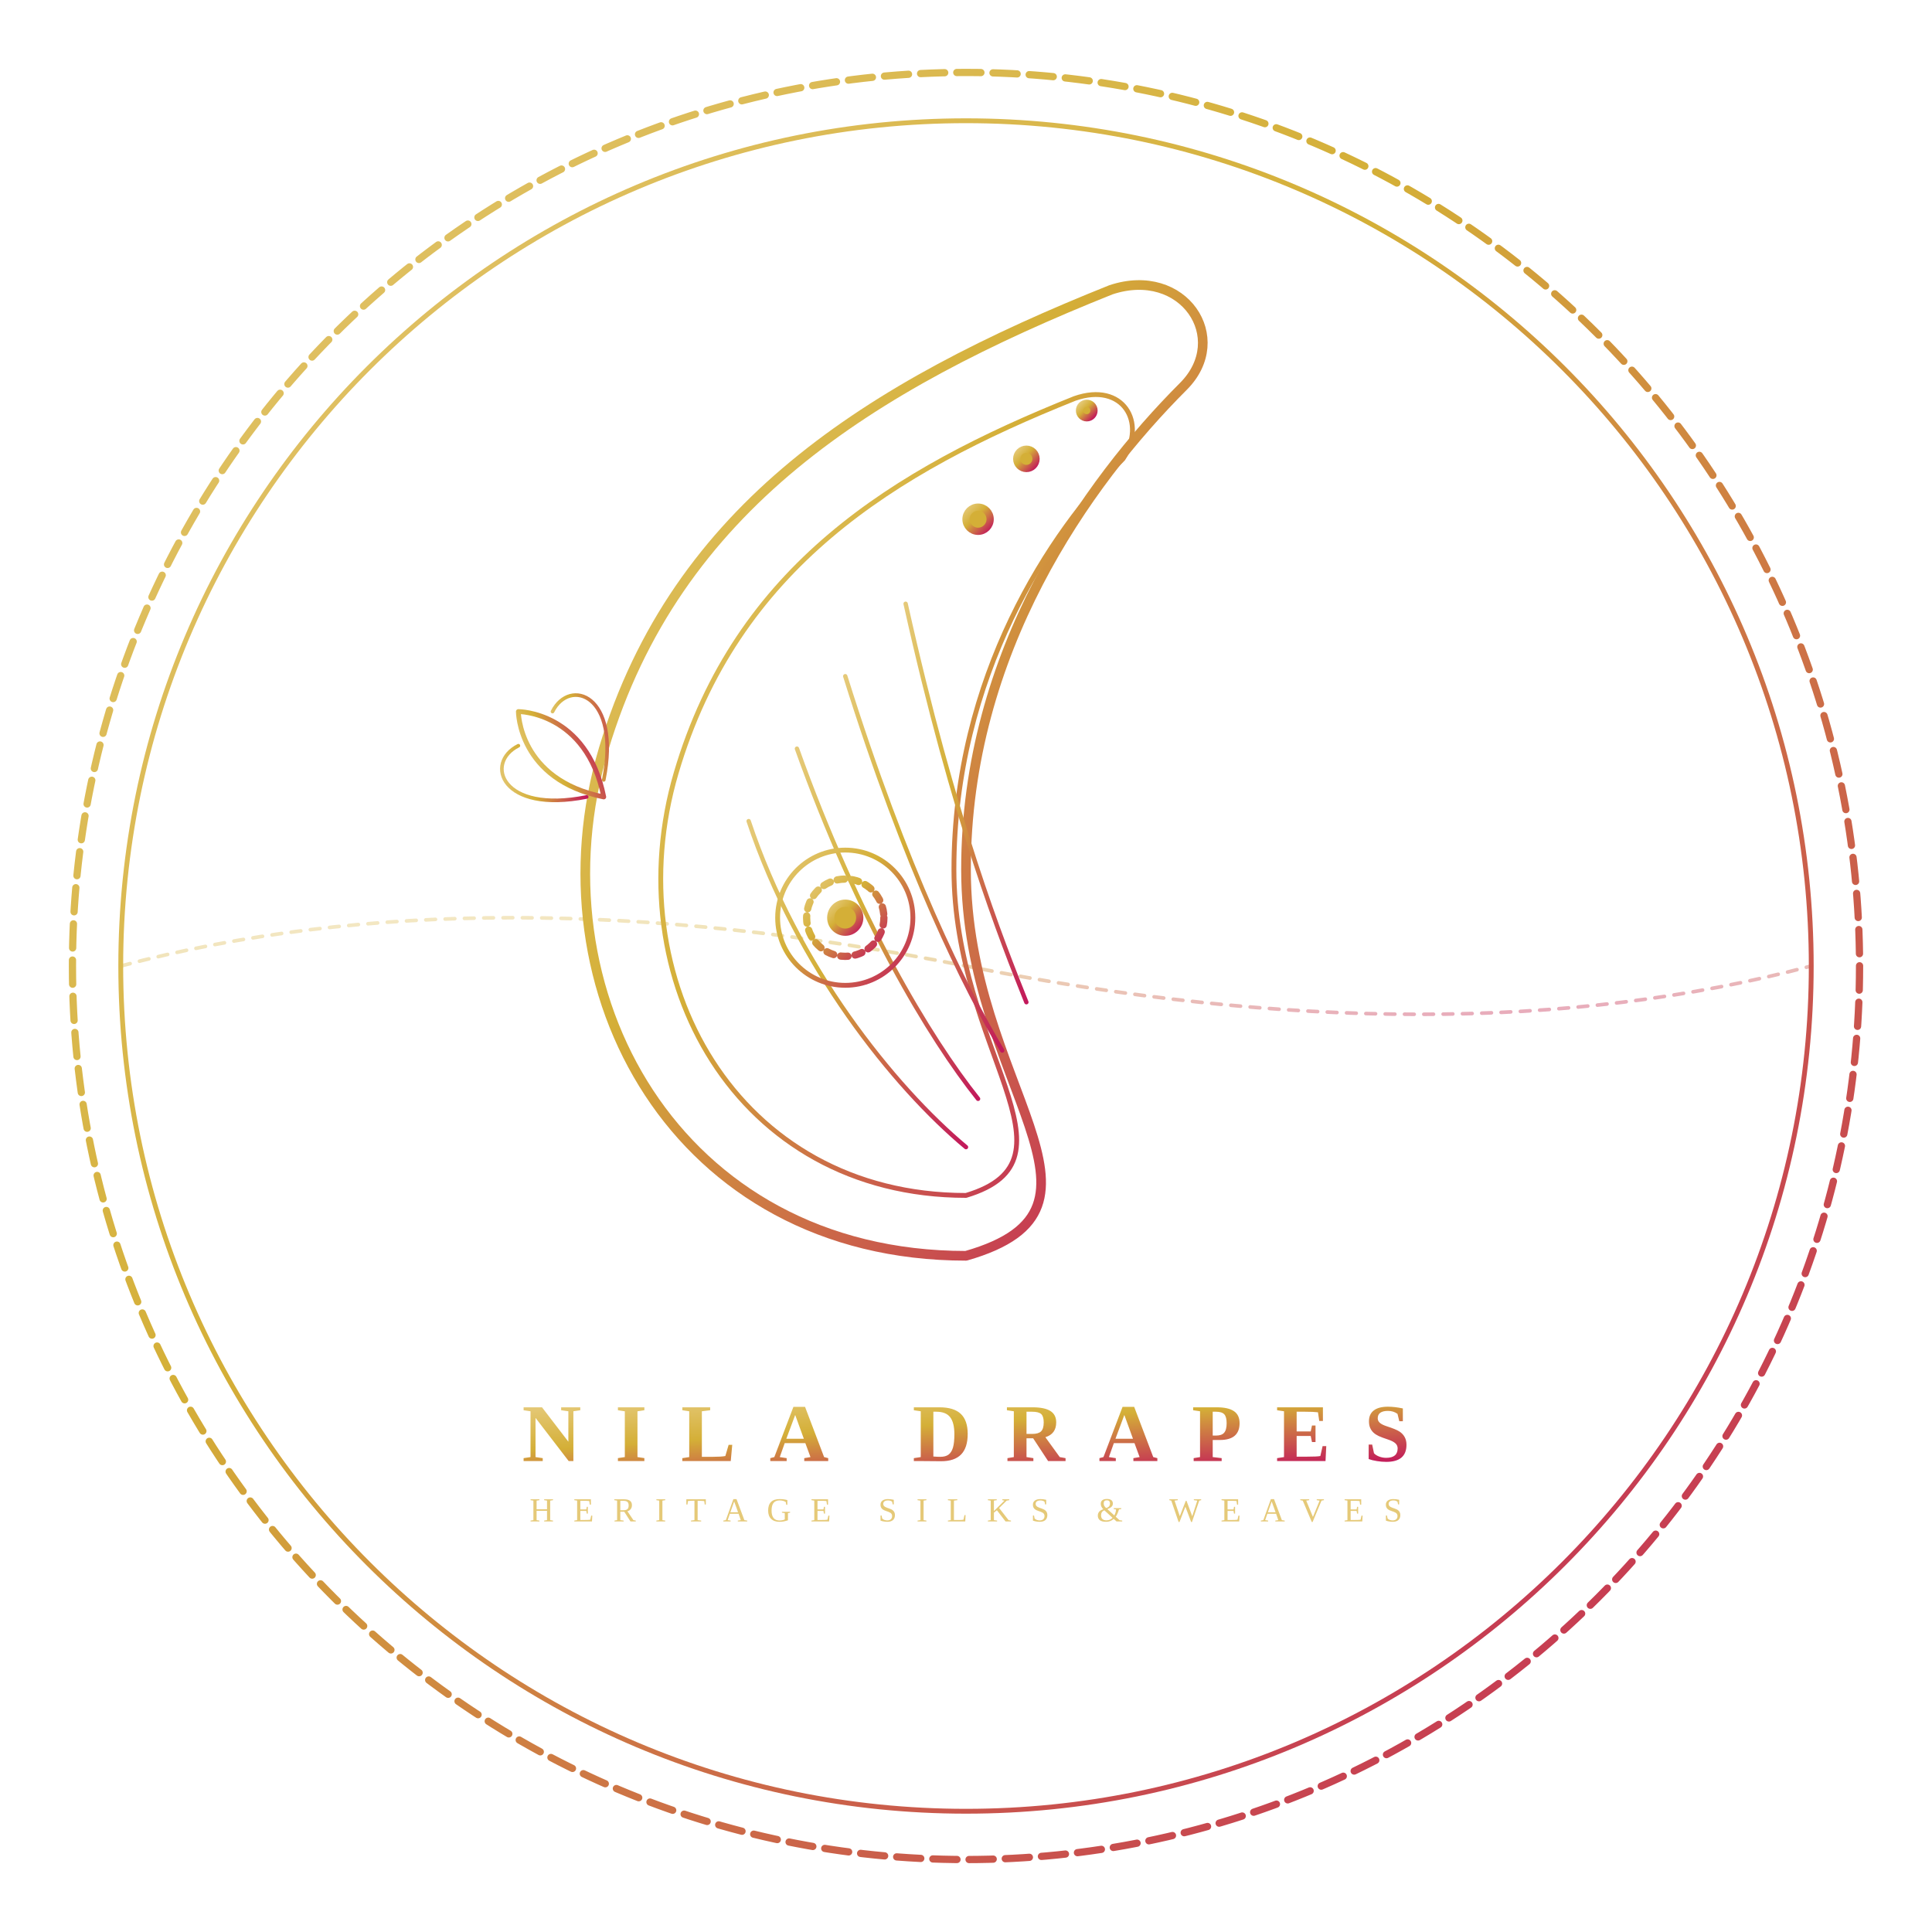
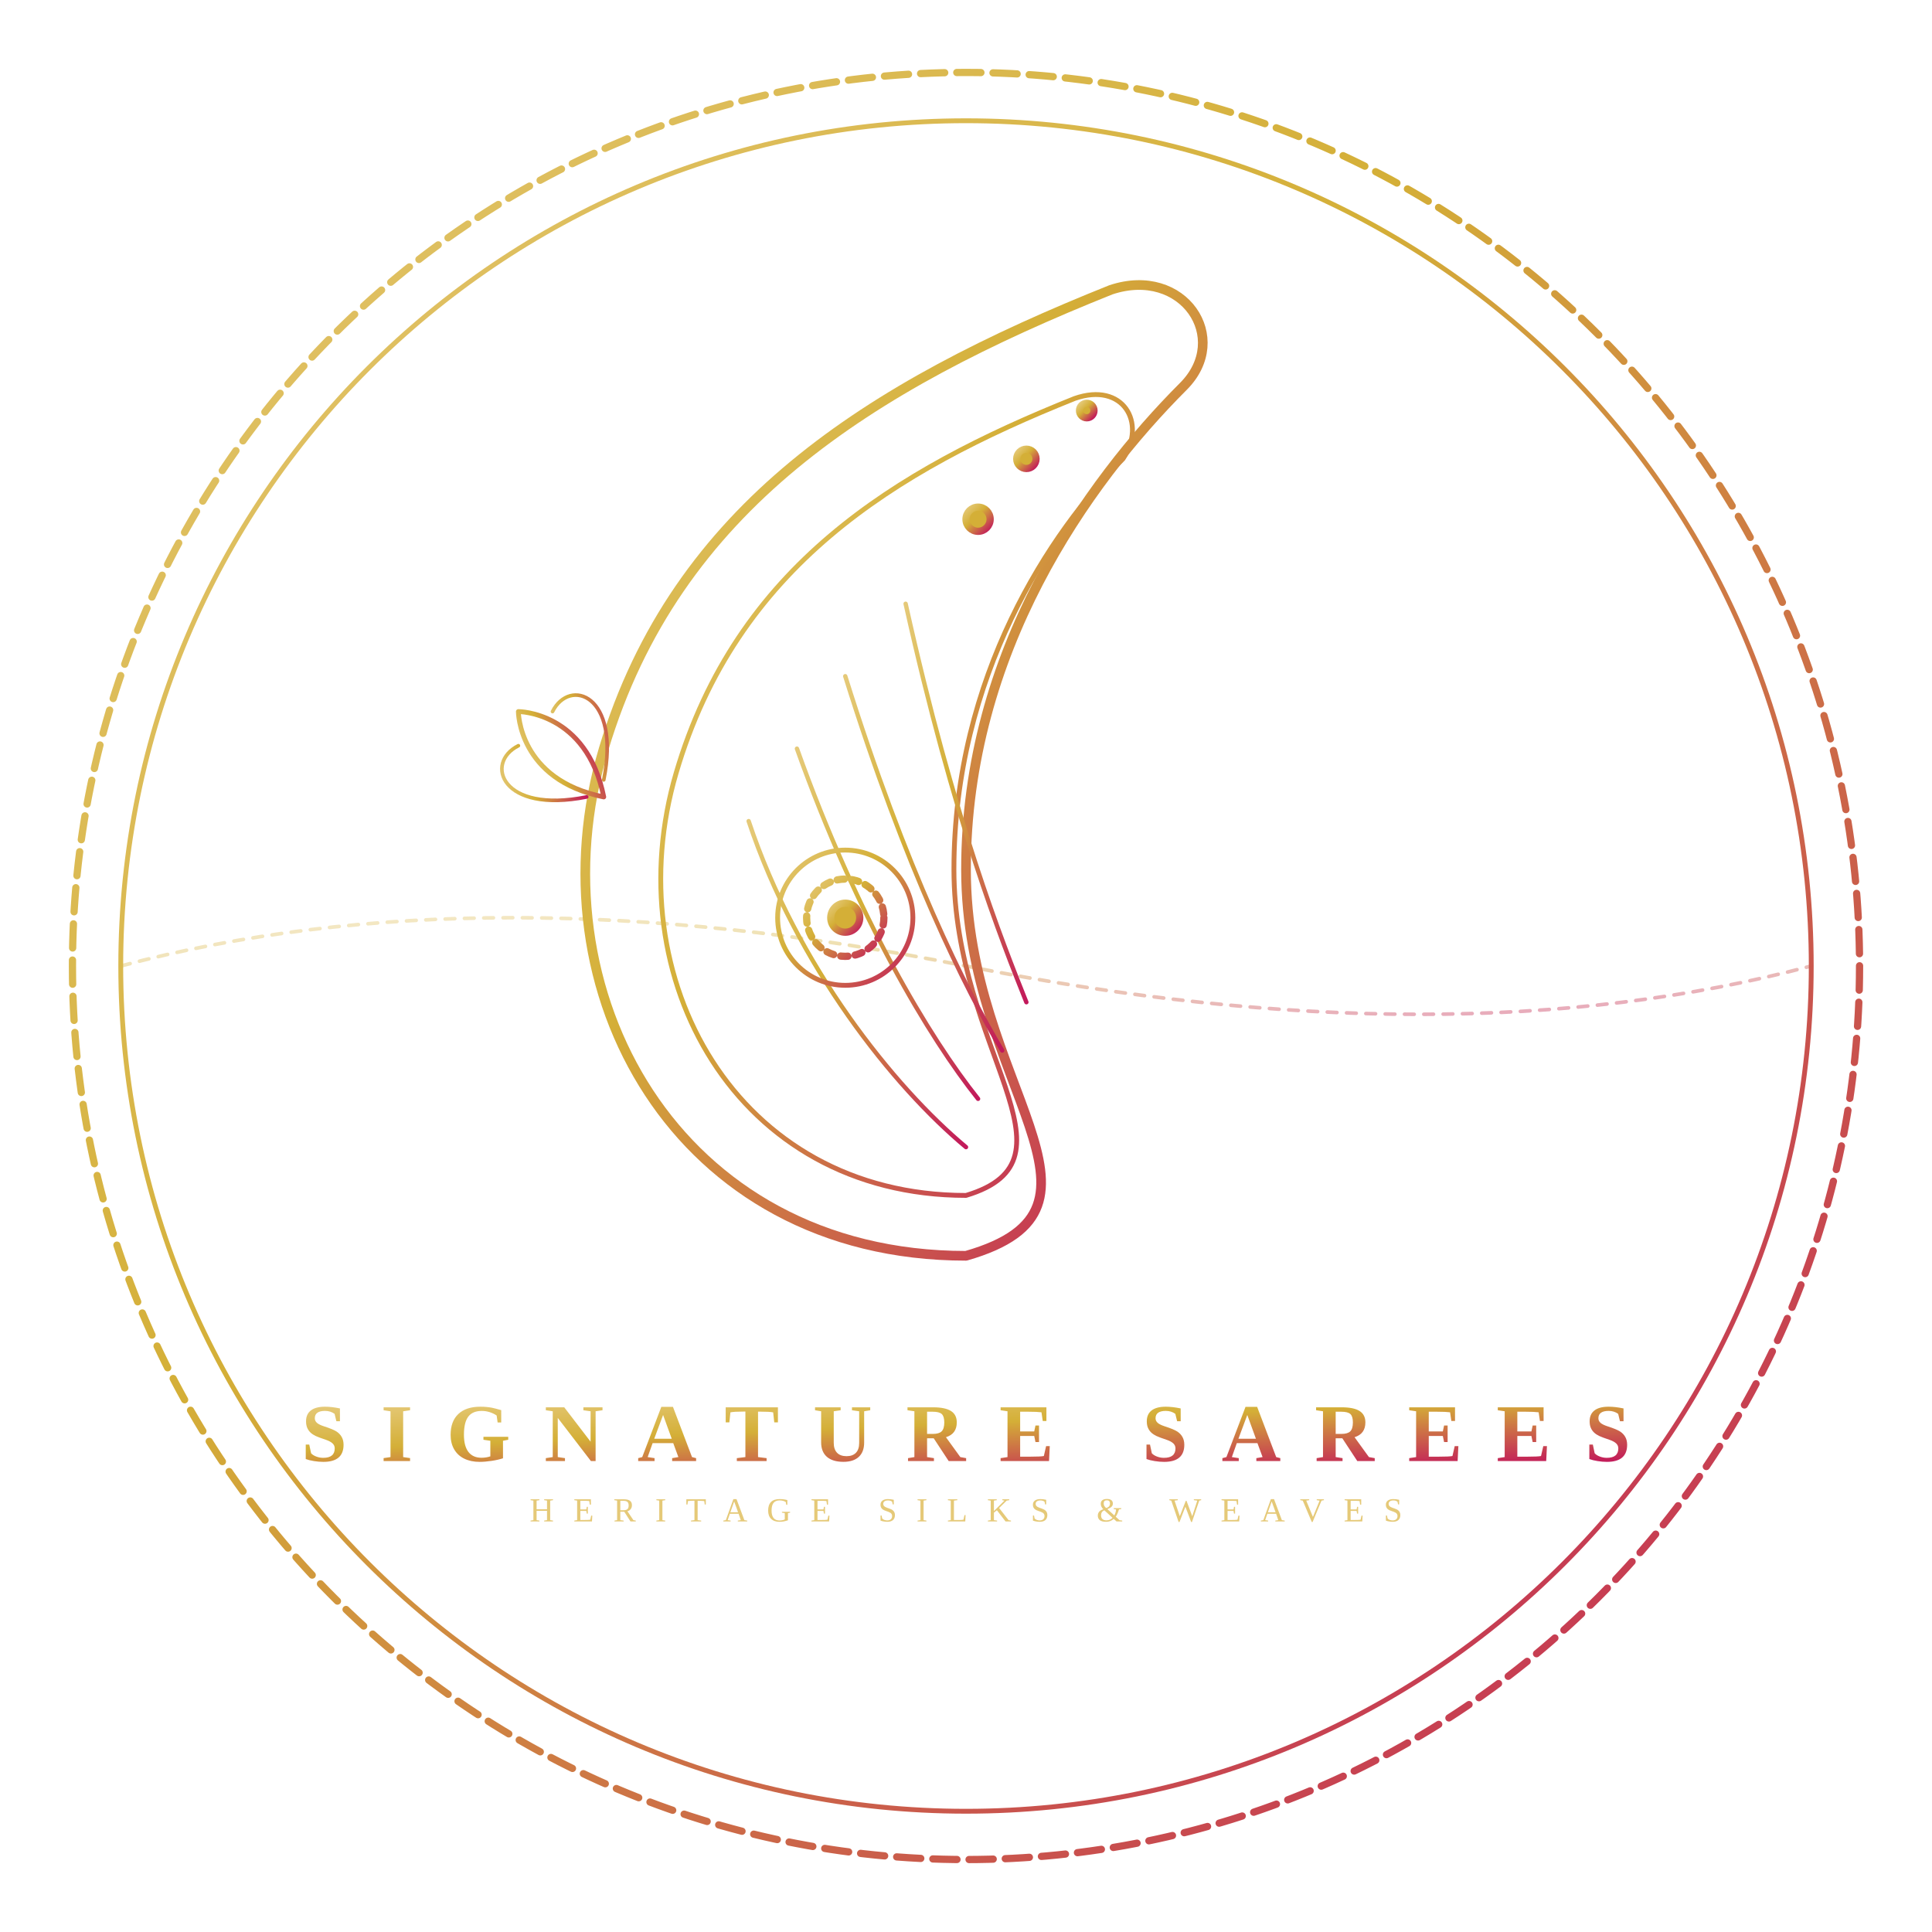
<svg xmlns="http://www.w3.org/2000/svg" viewBox="0 0 800 800" width="800" height="800">
  <defs>
    <linearGradient id="roseGoldGrad" x1="0%" y1="0%" x2="100%" y2="100%">
      <stop offset="0%" stop-color="#E5C978" />
      <stop offset="40%" stop-color="#D4AF37" />
      <stop offset="100%" stop-color="#C2185B" />
    </linearGradient>
  </defs>
  <g fill="none" stroke="url(#roseGoldGrad)" stroke-width="3" stroke-linecap="round" stroke-linejoin="round">
    <circle cx="400" cy="400" r="370" stroke-width="3" stroke-dasharray="10 5" />
    <circle cx="400" cy="400" r="350" stroke-width="2" />
    <path d="M 50 400 Q 200 360 400 400 T 750 400" stroke-width="1.5" stroke-dasharray="4 4" opacity="0.4" />
    <g transform="translate(400, 360)">
      <path d="M 0 160 C -120 160 -180 50 -150 -50 C -120 -150 -40 -200 60 -240 C 90 -250 110 -220 90 -200 C 50 -160 0 -90 0 0 C 0 90 70 140 0 160 Z" stroke-width="4" />
      <path d="M 0 135 C -95 135 -145 45 -120 -40 C -95 -125 -30 -165 45 -195 C 65 -202 75 -185 65 -170 C 35 -140 -5 -80 -5 0 C -5 75 50 120 0 135 Z" stroke-width="2" />
      <path d="M -90 -20 C -70 40 -30 90 0 115" stroke-width="1.8" />
      <path d="M -70 -50 C -45 20 -15 70 5 95" stroke-width="1.8" />
      <path d="M -50 -80 C -25 0 0 50 15 75" stroke-width="1.8" />
      <path d="M -25 -110 C -5 -20 15 30 25 55" stroke-width="1.8" />
      <circle cx="-50" cy="20" r="28" stroke-width="2" />
      <circle cx="-50" cy="20" r="16" stroke-dasharray="3 3" />
      <circle cx="-50" cy="20" r="6" fill="#D4AF37" />
      <circle cx="5" cy="-145" r="5" fill="#D4AF37" />
      <circle cx="25" cy="-170" r="4" fill="#D4AF37" />
      <circle cx="50" cy="-190" r="3" fill="#D4AF37" />
      <g transform="translate(-150, -30) rotate(-45)">
        <path d="M 0 0 C -20 -30 0 -50 0 -50 C 0 -50 20 -30 0 0 Z" stroke-width="2" fill="none" />
        <path d="M -5 -5 C -35 -25 -25 -45 -10 -40" stroke-width="1.5" />
        <path d="M 5 -5 C 35 -25 25 -45 10 -40" stroke-width="1.5" />
      </g>
    </g>
-     <text x="400" y="605" text-anchor="middle" font-family="'Times New Roman', Georgia, serif" font-size="34" font-weight="bold" fill="url(#roseGoldGrad)" letter-spacing="14" stroke="none">NILA DRAPES</text>
+     <text x="400" y="605" text-anchor="middle" font-family="'Times New Roman', Georgia, serif" font-size="34" font-weight="bold" fill="url(#roseGoldGrad)" letter-spacing="14" stroke="none">SIGNATURE SAREES</text>
    <text x="400" y="630" text-anchor="middle" font-family="'Times New Roman', Georgia, serif" font-size="14" fill="#E5C978" letter-spacing="8" stroke="none">HERITAGE SILKS &amp; WEAVES</text>
  </g>
</svg>
